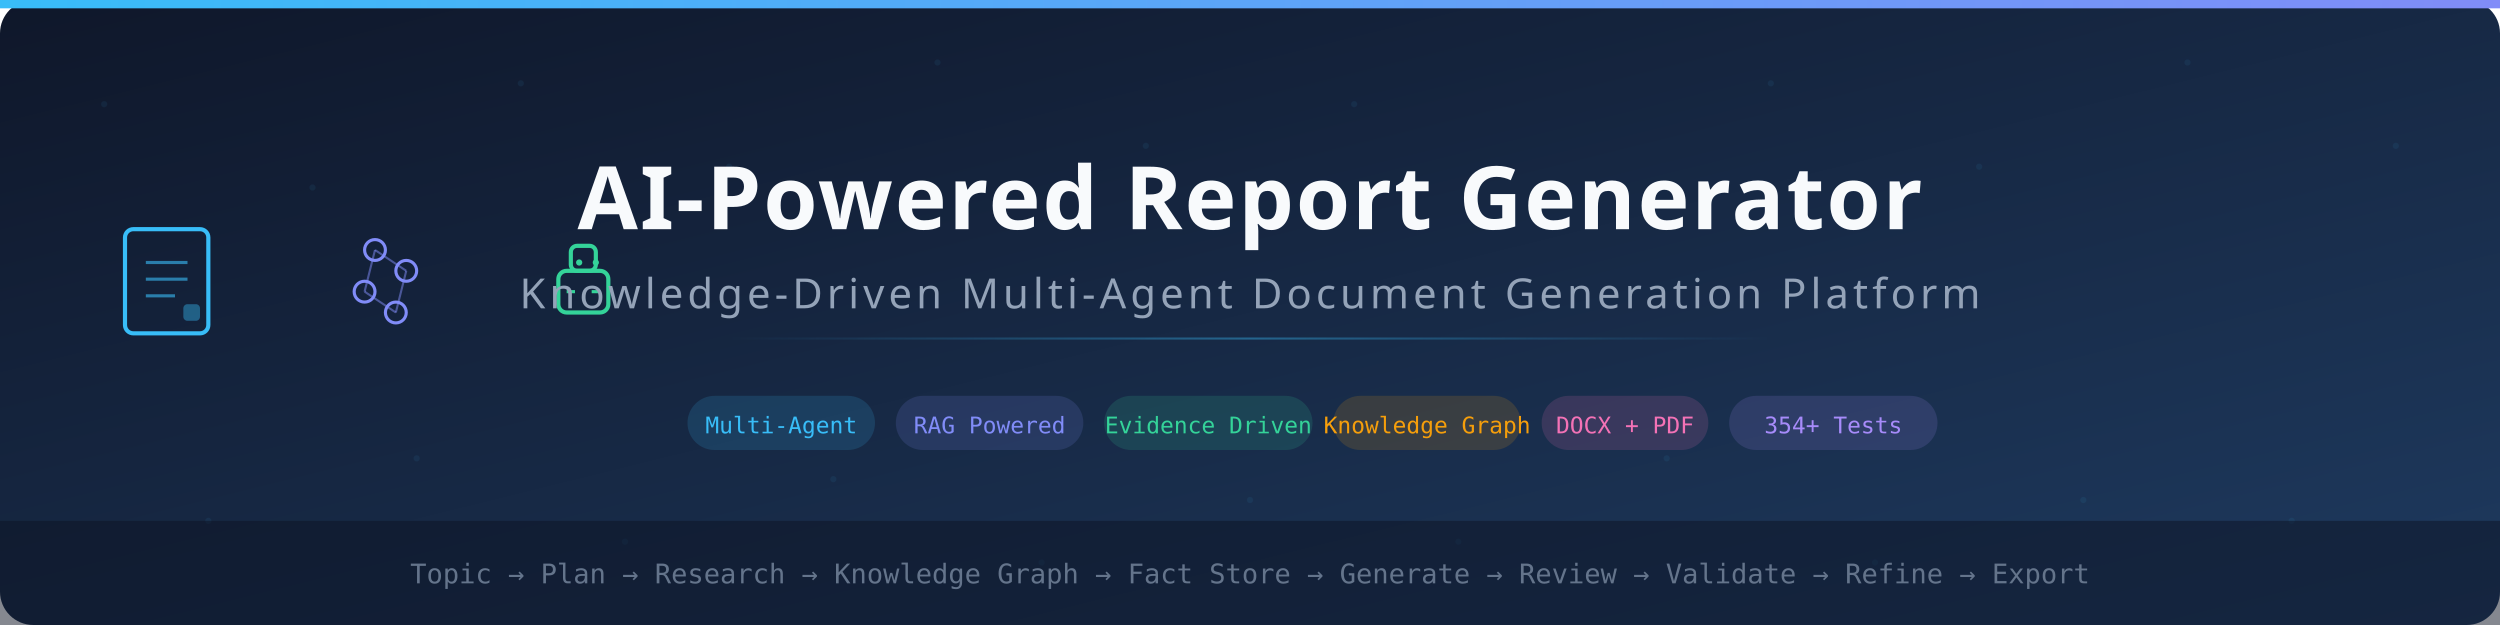
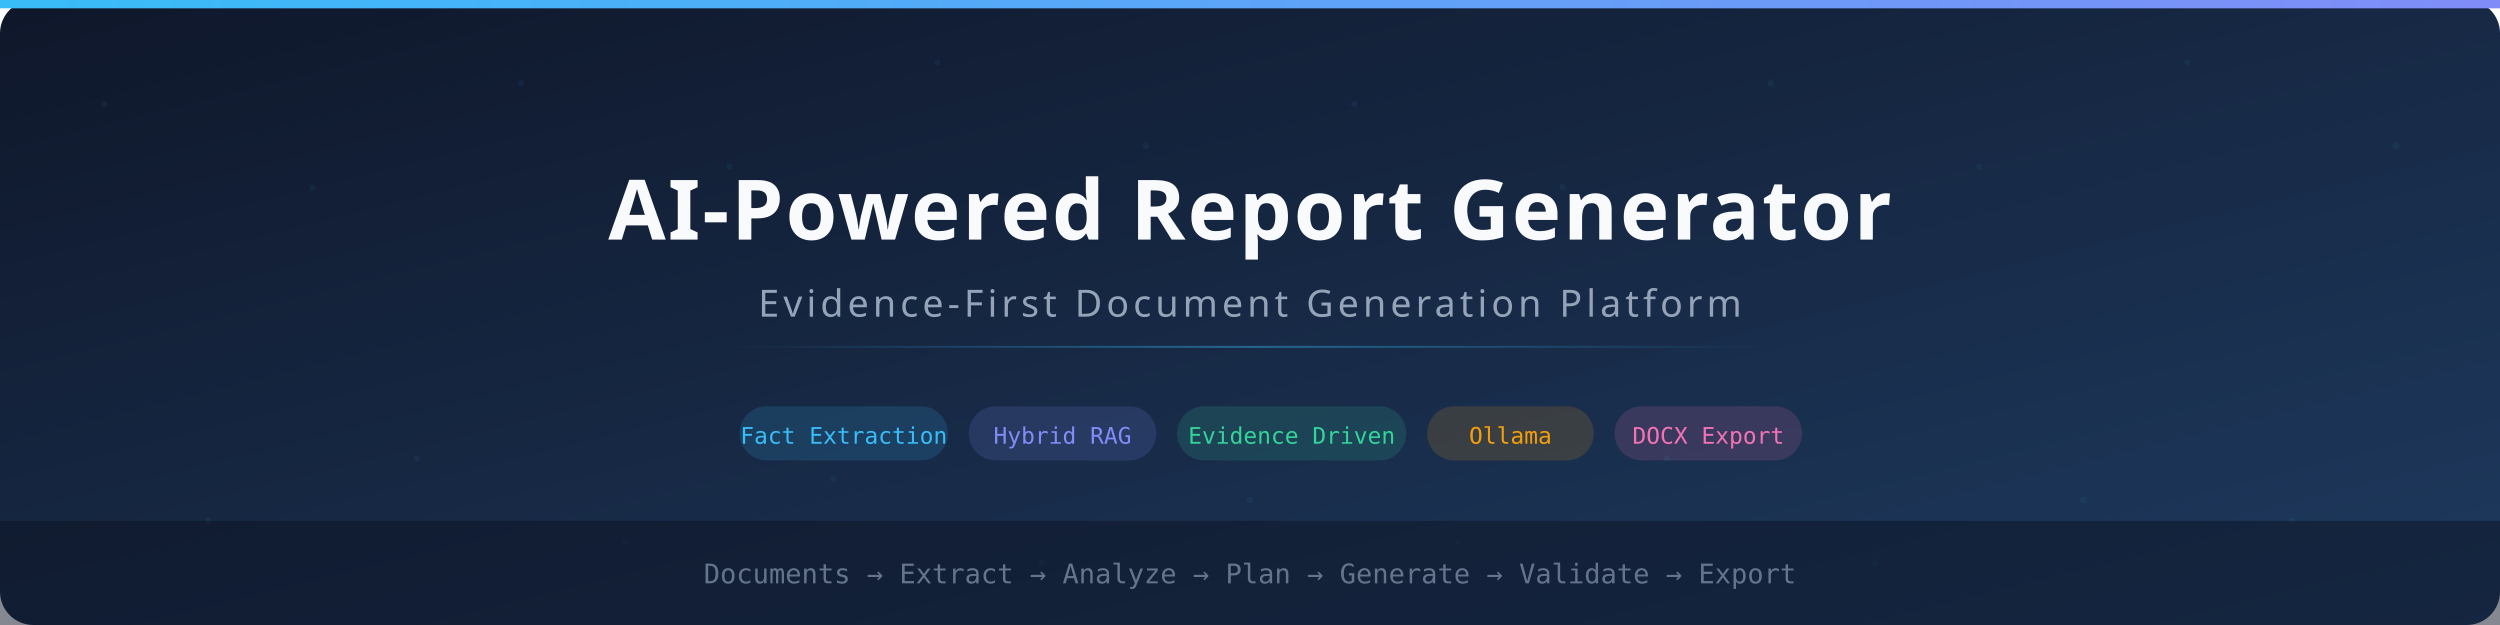
<svg xmlns="http://www.w3.org/2000/svg" width="1200" height="300" viewBox="0 0 1200 300">
  <defs>
    <linearGradient id="bg" x1="0%" y1="0%" x2="100%" y2="100%">
      <stop offset="0%" style="stop-color:#0f172a" />
      <stop offset="100%" style="stop-color:#1e3a5f" />
    </linearGradient>
    <linearGradient id="accent" x1="0%" y1="0%" x2="100%" y2="0%">
      <stop offset="0%" style="stop-color:#38bdf8" />
      <stop offset="100%" style="stop-color:#818cf8" />
    </linearGradient>
    <linearGradient id="line" x1="0%" y1="0%" x2="100%" y2="0%">
      <stop offset="0%" style="stop-color:#38bdf8;stop-opacity:0" />
      <stop offset="50%" style="stop-color:#38bdf8;stop-opacity:0.4" />
      <stop offset="100%" style="stop-color:#38bdf8;stop-opacity:0" />
    </linearGradient>
  </defs>
  <rect width="1200" height="300" fill="url(#bg)" rx="16" />
  <rect x="0" y="0" width="1200" height="4" fill="url(#accent)" />
-   <g fill="#38bdf8" opacity="0.07">
+   <g fill="#38bdf8" opacity="0.06">
    <circle cx="50" cy="50" r="1.5" />
    <circle cx="150" cy="90" r="1.5" />
    <circle cx="250" cy="40" r="1.5" />
    <circle cx="350" cy="80" r="1.5" />
    <circle cx="450" cy="30" r="1.5" />
    <circle cx="550" cy="70" r="1.5" />
    <circle cx="650" cy="50" r="1.5" />
    <circle cx="750" cy="90" r="1.5" />
    <circle cx="850" cy="40" r="1.5" />
    <circle cx="950" cy="80" r="1.5" />
    <circle cx="1050" cy="30" r="1.5" />
    <circle cx="1150" cy="70" r="1.5" />
    <circle cx="100" cy="250" r="1.5" />
    <circle cx="200" cy="220" r="1.5" />
    <circle cx="300" cy="260" r="1.5" />
    <circle cx="400" cy="230" r="1.5" />
    <circle cx="500" cy="270" r="1.5" />
    <circle cx="600" cy="240" r="1.5" />
    <circle cx="700" cy="260" r="1.5" />
    <circle cx="800" cy="220" r="1.5" />
    <circle cx="900" cy="270" r="1.5" />
    <circle cx="1000" cy="240" r="1.5" />
    <circle cx="1100" cy="250" r="1.5" />
  </g>
-   <g transform="translate(60, 110)">
-     <rect x="0" y="0" width="40" height="50" rx="4" fill="none" stroke="#38bdf8" stroke-width="2" />
-     <line x1="10" y1="16" x2="30" y2="16" stroke="#38bdf8" stroke-width="1.5" opacity="0.6" />
-     <line x1="10" y1="24" x2="30" y2="24" stroke="#38bdf8" stroke-width="1.5" opacity="0.6" />
-     <line x1="10" y1="32" x2="24" y2="32" stroke="#38bdf8" stroke-width="1.5" opacity="0.6" />
-     <rect x="28" y="36" width="8" height="8" rx="2" fill="#38bdf8" opacity="0.4" />
-   </g>
-   <g transform="translate(160, 105)">
-     <circle cx="20" cy="15" r="5" fill="none" stroke="#818cf8" stroke-width="1.5" />
-     <circle cx="35" cy="25" r="5" fill="none" stroke="#818cf8" stroke-width="1.5" />
-     <circle cx="15" cy="35" r="5" fill="none" stroke="#818cf8" stroke-width="1.5" />
-     <circle cx="30" cy="45" r="5" fill="none" stroke="#818cf8" stroke-width="1.5" />
-     <line x1="20" y1="15" x2="35" y2="25" stroke="#818cf8" stroke-width="1" opacity="0.5" />
-     <line x1="20" y1="15" x2="15" y2="35" stroke="#818cf8" stroke-width="1" opacity="0.5" />
-     <line x1="35" y1="25" x2="30" y2="45" stroke="#818cf8" stroke-width="1" opacity="0.5" />
-     <line x1="15" y1="35" x2="30" y2="45" stroke="#818cf8" stroke-width="1" opacity="0.5" />
-   </g>
-   <g transform="translate(260, 110)">
-     <rect x="8" y="20" width="24" height="20" rx="4" fill="none" stroke="#34d399" stroke-width="2" />
-     <rect x="14" y="8" width="12" height="12" rx="3" fill="none" stroke="#34d399" stroke-width="2" />
-     <circle cx="18" cy="16" r="1.5" fill="#34d399" />
-     <circle cx="26" cy="16" r="1.5" fill="#34d399" />
-     <line x1="12" y1="30" x2="16" y2="30" stroke="#34d399" stroke-width="1.5" />
-     <line x1="24" y1="30" x2="28" y2="30" stroke="#34d399" stroke-width="1.5" />
-   </g>
-   <text x="600" y="110" text-anchor="middle" font-family="system-ui, sans-serif" font-size="42" font-weight="700" fill="#f8fafc" letter-spacing="1">
+   <text x="600" y="115" text-anchor="middle" font-family="system-ui, sans-serif" font-size="40" font-weight="700" fill="#f8fafc" letter-spacing="1">
    AI-Powered Report Generator
  </text>
-   <text x="600" y="148" text-anchor="middle" font-family="system-ui, sans-serif" font-size="20" fill="#94a3b8" letter-spacing="2">
-     Knowledge-Driven Multi-Agent Document Generation Platform
+   <text x="600" y="152" text-anchor="middle" font-family="system-ui, sans-serif" font-size="18" fill="#94a3b8" letter-spacing="2">
+     Evidence-First Document Generation Platform
  </text>
-   <rect x="350" y="162" width="500" height="1" fill="url(#line)" />
-   <g transform="translate(330, 190)">
-     <rect x="0" y="0" width="90" height="26" rx="13" fill="#38bdf8" opacity="0.15" />
-     <text x="45" y="18" text-anchor="middle" font-family="monospace" font-size="11" fill="#38bdf8">Multi-Agent</text>
-     <rect x="100" y="0" width="90" height="26" rx="13" fill="#818cf8" opacity="0.15" />
-     <text x="145" y="18" text-anchor="middle" font-family="monospace" font-size="11" fill="#818cf8">RAG Powered</text>
-     <rect x="200" y="0" width="100" height="26" rx="13" fill="#34d399" opacity="0.15" />
-     <text x="250" y="18" text-anchor="middle" font-family="monospace" font-size="11" fill="#34d399">Evidence Driven</text>
-     <rect x="310" y="0" width="90" height="26" rx="13" fill="#f59e0b" opacity="0.15" />
-     <text x="355" y="18" text-anchor="middle" font-family="monospace" font-size="11" fill="#f59e0b">Knowledge Graph</text>
-     <rect x="410" y="0" width="80" height="26" rx="13" fill="#f472b6" opacity="0.15" />
-     <text x="450" y="18" text-anchor="middle" font-family="monospace" font-size="11" fill="#f472b6">DOCX + PDF</text>
-     <rect x="500" y="0" width="100" height="26" rx="13" fill="#a78bfa" opacity="0.15" />
-     <text x="550" y="18" text-anchor="middle" font-family="monospace" font-size="11" fill="#a78bfa">354+ Tests</text>
+   <rect x="350" y="166" width="500" height="1" fill="url(#line)" />
+   <g transform="translate(355, 195)">
+     <rect x="0" y="0" width="100" height="26" rx="13" fill="#38bdf8" opacity="0.15" />
+     <text x="50" y="18" text-anchor="middle" font-family="monospace" font-size="11" fill="#38bdf8">Fact Extraction</text>
+     <rect x="110" y="0" width="90" height="26" rx="13" fill="#818cf8" opacity="0.15" />
+     <text x="155" y="18" text-anchor="middle" font-family="monospace" font-size="11" fill="#818cf8">Hybrid RAG</text>
+     <rect x="210" y="0" width="110" height="26" rx="13" fill="#34d399" opacity="0.15" />
+     <text x="265" y="18" text-anchor="middle" font-family="monospace" font-size="11" fill="#34d399">Evidence Driven</text>
+     <rect x="330" y="0" width="80" height="26" rx="13" fill="#f59e0b" opacity="0.15" />
+     <text x="370" y="18" text-anchor="middle" font-family="monospace" font-size="11" fill="#f59e0b">Ollama</text>
+     <rect x="420" y="0" width="90" height="26" rx="13" fill="#f472b6" opacity="0.15" />
+     <text x="465" y="18" text-anchor="middle" font-family="monospace" font-size="11" fill="#f472b6">DOCX Export</text>
  </g>
  <g transform="translate(0, 250)">
    <rect x="0" y="0" width="1200" height="50" fill="#0c1222" opacity="0.5" />
    <text x="600" y="30" text-anchor="middle" font-family="monospace" font-size="13" fill="#64748b">
-       Topic → Plan → Research → Knowledge Graph → Fact Store → Generate → Review → Validate → Refine → Export
+       Documents → Extract → Analyze → Plan → Generate → Validate → Export
    </text>
  </g>
</svg>
